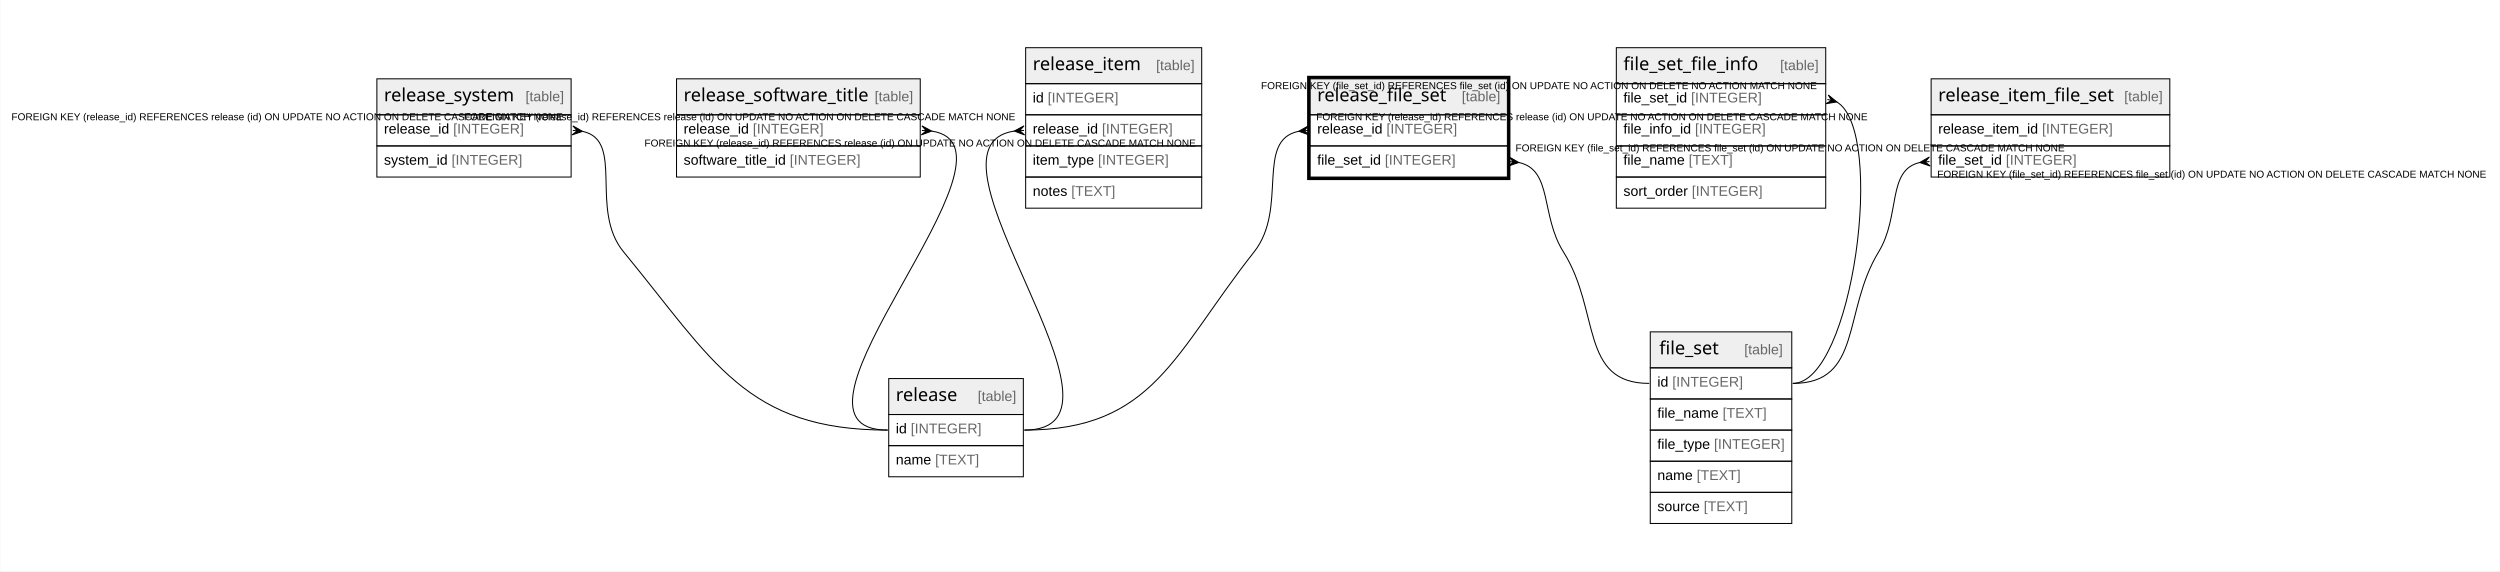
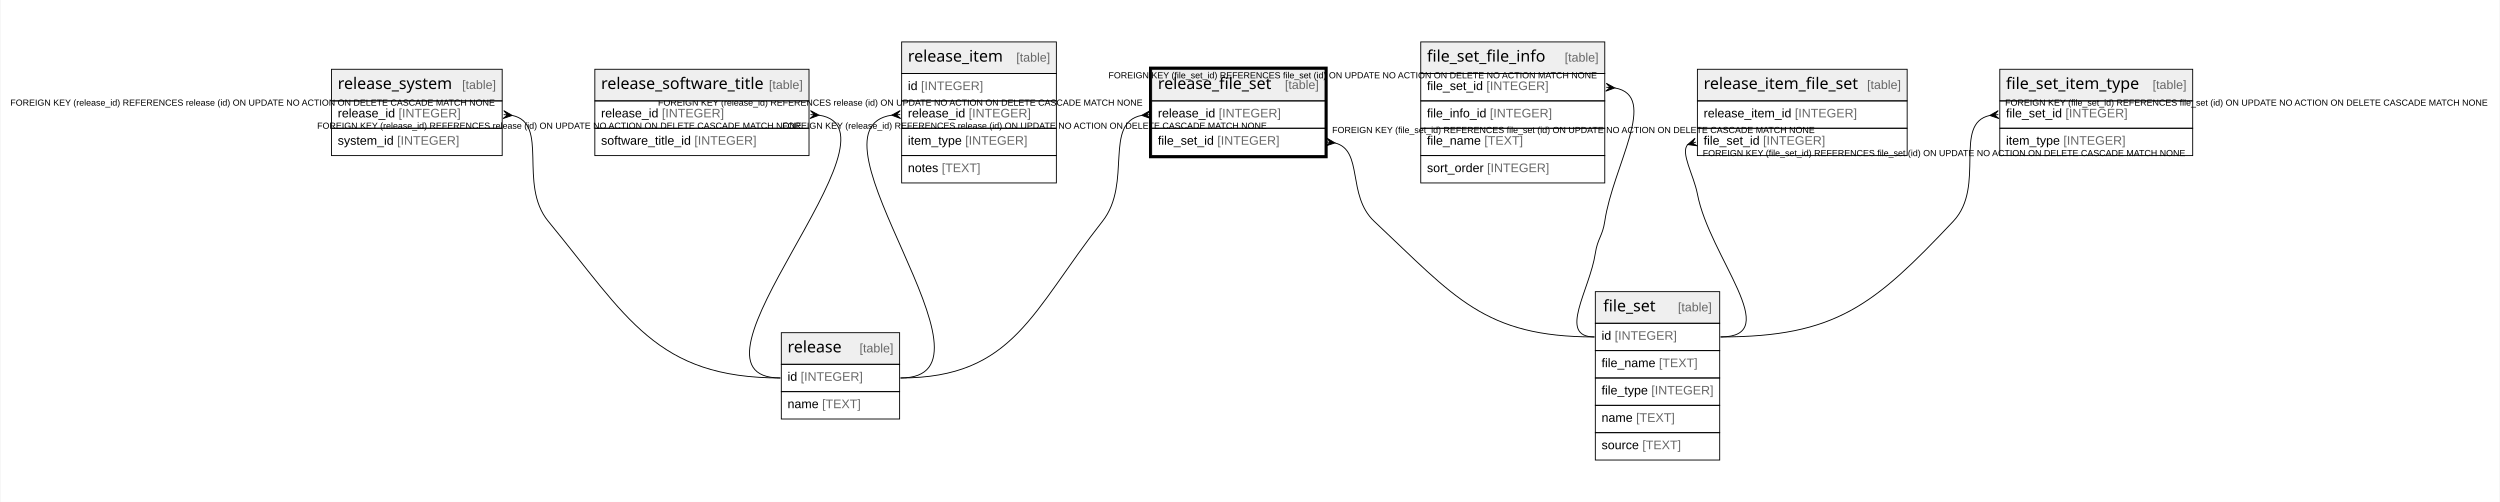
- <svg xmlns="http://www.w3.org/2000/svg" width="2473pt" height="565pt" viewBox="0.00 0.00 2473.34 565.20">
+ <svg xmlns="http://www.w3.org/2000/svg" width="2814pt" height="565pt" viewBox="0.00 0.00 2813.82 565.20">
  <g id="graph0" class="graph" transform="scale(1 1) rotate(0) translate(4 561.2)">
-     <polygon fill="white" stroke="none" points="-4,4 -4,-561.2 2469.34,-561.2 2469.34,4 -4,4" />
+     <polygon fill="white" stroke="none" points="-4,4 -4,-561.2 2809.82,-561.2 2809.82,4 -4,4" />
    <g id="node1" class="node">
      <polygon fill="#efefef" stroke="none" points="1292.18,-447.6 1292.18,-483.2 1487.37,-483.2 1487.37,-447.6 1292.18,-447.6" />
      <polygon fill="none" stroke="black" points="1292.18,-447.6 1292.18,-483.2 1487.37,-483.2 1487.37,-447.6 1292.18,-447.6" />
      <text text-anchor="start" x="1299.18" y="-461" font-family="Arial Bold" font-size="18.00">release_file_set</text>
      <text text-anchor="start" x="1411.12" y="-461" font-family="Arial" font-size="14.00">    </text>
      <text text-anchor="start" x="1442.23" y="-461" font-family="Arial" font-size="14.00" fill="#666666">[table]</text>
      <polygon fill="none" stroke="black" points="1292.18,-416.8 1292.18,-447.6 1487.37,-447.6 1487.37,-416.8 1292.18,-416.8" />
      <text text-anchor="start" x="1299.18" y="-429" font-family="Arial" font-size="14.00">release_id </text>
      <text text-anchor="start" x="1367.67" y="-429" font-family="Arial" font-size="14.00" fill="#666666">[INTEGER]</text>
      <polygon fill="none" stroke="black" points="1292.18,-386 1292.18,-416.8 1487.37,-416.8 1487.37,-386 1292.18,-386" />
      <text text-anchor="start" x="1299.18" y="-398.2" font-family="Arial" font-size="14.00">file_set_id </text>
      <text text-anchor="start" x="1366.11" y="-398.2" font-family="Arial" font-size="14.00" fill="#666666">[INTEGER]</text>
      <polygon fill="none" stroke="black" stroke-width="3" points="1290.68,-384.5 1290.68,-484.7 1488.87,-484.7 1488.87,-384.5 1290.68,-384.5" />
    </g>
    <g id="node2" class="node">
      <polygon fill="#efefef" stroke="none" points="875.17,-151 875.17,-186.6 1008.38,-186.6 1008.38,-151 875.17,-151" />
      <polygon fill="none" stroke="black" points="875.17,-151 875.17,-186.6 1008.38,-186.6 1008.38,-151 875.17,-151" />
      <text text-anchor="start" x="882.17" y="-164.4" font-family="Arial Bold" font-size="18.00">release</text>
      <text text-anchor="start" x="932.13" y="-164.4" font-family="Arial" font-size="14.00">    </text>
      <text text-anchor="start" x="963.24" y="-164.4" font-family="Arial" font-size="14.00" fill="#666666">[table]</text>
      <polygon fill="none" stroke="black" points="875.17,-120.2 875.17,-151 1008.38,-151 1008.38,-120.2 875.17,-120.2" />
      <text text-anchor="start" x="882.17" y="-132.4" font-family="Arial" font-size="14.00">id </text>
      <text text-anchor="start" x="896.95" y="-132.4" font-family="Arial" font-size="14.00" fill="#666666">[INTEGER]</text>
      <polygon fill="none" stroke="black" points="875.17,-89.4 875.17,-120.2 1008.38,-120.2 1008.38,-89.4 875.17,-89.4" />
      <text text-anchor="start" x="882.17" y="-101.6" font-family="Arial" font-size="14.00">name </text>
      <text text-anchor="start" x="921.08" y="-101.6" font-family="Arial" font-size="14.00" fill="#666666">[TEXT]</text>
    </g>
    <g id="edge1" class="edge">
      <path fill="none" stroke="black" d="M1281.03,-431.3C1237.45,-422.76 1270.76,-355.07 1236.77,-312 1157.54,-211.59 1137.29,-135.6 1009.38,-135.6" />
      <polygon fill="black" stroke="black" points="1280.88,-431.29 1290.45,-436.65 1286.2,-431.76 1290.51,-432.14 1290.51,-432.14 1290.51,-432.14 1286.2,-431.76 1291.24,-427.69 1280.88,-431.29" />
-       <text text-anchor="start" x="1298.18" y="-442.2" font-family="Arial" font-size="10.00">FOREIGN KEY (release_id) REFERENCES release (id) ON UPDATE NO ACTION ON DELETE CASCADE MATCH NONE</text>
+       <text text-anchor="start" x="736.3" y="-442.2" font-family="Arial" font-size="10.00">FOREIGN KEY (release_id) REFERENCES release (id) ON UPDATE NO ACTION ON DELETE CASCADE MATCH NONE</text>
    </g>
    <g id="node6" class="node">
-       <polygon fill="#efefef" stroke="none" points="1628.75,-197.2 1628.75,-232.8 1768.79,-232.8 1768.79,-197.2 1628.75,-197.2" />
-       <polygon fill="none" stroke="black" points="1628.75,-197.2 1628.75,-232.8 1768.79,-232.8 1768.79,-197.2 1628.75,-197.2" />
-       <text text-anchor="start" x="1637.66" y="-210.6" font-family="Arial Bold" font-size="18.00">file_set</text>
-       <text text-anchor="start" x="1690.64" y="-210.6" font-family="Arial" font-size="14.00">    </text>
-       <text text-anchor="start" x="1721.75" y="-210.6" font-family="Arial" font-size="14.00" fill="#666666">[table]</text>
-       <polygon fill="none" stroke="black" points="1628.75,-166.4 1628.75,-197.2 1768.79,-197.2 1768.79,-166.4 1628.75,-166.4" />
-       <text text-anchor="start" x="1635.75" y="-178.6" font-family="Arial" font-size="14.00">id </text>
-       <text text-anchor="start" x="1650.54" y="-178.6" font-family="Arial" font-size="14.00" fill="#666666">[INTEGER]</text>
-       <polygon fill="none" stroke="black" points="1628.75,-135.6 1628.75,-166.4 1768.79,-166.4 1768.79,-135.6 1628.75,-135.6" />
-       <text text-anchor="start" x="1635.75" y="-147.8" font-family="Arial" font-size="14.00">file_name </text>
-       <text text-anchor="start" x="1700.35" y="-147.8" font-family="Arial" font-size="14.00" fill="#666666">[TEXT]</text>
-       <polygon fill="none" stroke="black" points="1628.75,-104.8 1628.75,-135.6 1768.79,-135.6 1768.79,-104.8 1628.75,-104.8" />
-       <text text-anchor="start" x="1635.75" y="-117" font-family="Arial" font-size="14.00">file_type </text>
-       <text text-anchor="start" x="1691.79" y="-117" font-family="Arial" font-size="14.00" fill="#666666">[INTEGER]</text>
-       <polygon fill="none" stroke="black" points="1628.75,-74 1628.75,-104.8 1768.79,-104.8 1768.79,-74 1628.75,-74" />
-       <text text-anchor="start" x="1635.75" y="-86.2" font-family="Arial" font-size="14.00">name </text>
-       <text text-anchor="start" x="1674.66" y="-86.2" font-family="Arial" font-size="14.00" fill="#666666">[TEXT]</text>
-       <polygon fill="none" stroke="black" points="1628.75,-43.2 1628.75,-74 1768.79,-74 1768.79,-43.2 1628.75,-43.2" />
-       <text text-anchor="start" x="1635.75" y="-55.4" font-family="Arial" font-size="14.00">source </text>
-       <text text-anchor="start" x="1681.66" y="-55.4" font-family="Arial" font-size="14.00" fill="#666666">[TEXT]</text>
+       <polygon fill="#efefef" stroke="none" points="1791.75,-197.2 1791.75,-232.8 1931.79,-232.8 1931.79,-197.2 1791.75,-197.2" />
+       <polygon fill="none" stroke="black" points="1791.75,-197.2 1791.75,-232.8 1931.79,-232.8 1931.79,-197.2 1791.75,-197.2" />
+       <text text-anchor="start" x="1800.66" y="-210.6" font-family="Arial Bold" font-size="18.00">file_set</text>
+       <text text-anchor="start" x="1853.64" y="-210.6" font-family="Arial" font-size="14.00">    </text>
+       <text text-anchor="start" x="1884.75" y="-210.6" font-family="Arial" font-size="14.00" fill="#666666">[table]</text>
+       <polygon fill="none" stroke="black" points="1791.75,-166.4 1791.75,-197.2 1931.79,-197.2 1931.79,-166.4 1791.75,-166.4" />
+       <text text-anchor="start" x="1798.75" y="-178.6" font-family="Arial" font-size="14.00">id </text>
+       <text text-anchor="start" x="1813.54" y="-178.6" font-family="Arial" font-size="14.00" fill="#666666">[INTEGER]</text>
+       <polygon fill="none" stroke="black" points="1791.75,-135.6 1791.75,-166.4 1931.79,-166.4 1931.79,-135.6 1791.75,-135.6" />
+       <text text-anchor="start" x="1798.75" y="-147.8" font-family="Arial" font-size="14.00">file_name </text>
+       <text text-anchor="start" x="1863.35" y="-147.8" font-family="Arial" font-size="14.00" fill="#666666">[TEXT]</text>
+       <polygon fill="none" stroke="black" points="1791.75,-104.8 1791.75,-135.6 1931.79,-135.6 1931.79,-104.8 1791.75,-104.8" />
+       <text text-anchor="start" x="1798.75" y="-117" font-family="Arial" font-size="14.00">file_type </text>
+       <text text-anchor="start" x="1854.79" y="-117" font-family="Arial" font-size="14.00" fill="#666666">[INTEGER]</text>
+       <polygon fill="none" stroke="black" points="1791.75,-74 1791.75,-104.8 1931.79,-104.8 1931.79,-74 1791.75,-74" />
+       <text text-anchor="start" x="1798.75" y="-86.2" font-family="Arial" font-size="14.00">name </text>
+       <text text-anchor="start" x="1837.66" y="-86.2" font-family="Arial" font-size="14.00" fill="#666666">[TEXT]</text>
+       <polygon fill="none" stroke="black" points="1791.75,-43.2 1791.75,-74 1931.79,-74 1931.79,-43.2 1791.75,-43.2" />
+       <text text-anchor="start" x="1798.75" y="-55.4" font-family="Arial" font-size="14.00">source </text>
+       <text text-anchor="start" x="1844.66" y="-55.4" font-family="Arial" font-size="14.00" fill="#666666">[TEXT]</text>
    </g>
    <g id="edge5" class="edge">
-       <path fill="none" stroke="black" d="M1498.59,-400.42C1532.39,-393.26 1520.01,-348.12 1542.77,-312 1579.62,-253.54 1558.65,-181.8 1627.75,-181.8" />
-       <polygon fill="black" stroke="black" points="1498.66,-400.42 1488.28,-396.89 1493.35,-400.92 1489.04,-401.34 1489.04,-401.34 1489.04,-401.34 1493.35,-400.92 1489.13,-405.85 1498.66,-400.42" />
+       <path fill="none" stroke="black" d="M1498.43,-400.28C1531.02,-392.13 1511.64,-341.22 1542.77,-312 1633.53,-226.8 1666.27,-181.8 1790.75,-181.8" />
+       <polygon fill="black" stroke="black" points="1498.64,-400.26 1488.21,-396.89 1493.34,-400.85 1489.04,-401.33 1489.04,-401.33 1489.04,-401.33 1493.34,-400.85 1489.2,-405.84 1498.64,-400.26" />
      <text text-anchor="start" x="1495.37" y="-411.4" font-family="Arial" font-size="10.00">FOREIGN KEY (file_set_id) REFERENCES file_set (id) ON UPDATE NO ACTION ON DELETE CASCADE MATCH NONE</text>
    </g>
    <g id="node3" class="node">
      <polygon fill="#efefef" stroke="none" points="368.67,-447.6 368.67,-483.2 560.88,-483.2 560.88,-447.6 368.67,-447.6" />
      <polygon fill="none" stroke="black" points="368.67,-447.6 368.67,-483.2 560.88,-483.2 560.88,-447.6 368.67,-447.6" />
      <text text-anchor="start" x="375.67" y="-461" font-family="Arial Bold" font-size="18.00">release_system</text>
      <text text-anchor="start" x="484.63" y="-461" font-family="Arial" font-size="14.00">    </text>
      <text text-anchor="start" x="515.74" y="-461" font-family="Arial" font-size="14.00" fill="#666666">[table]</text>
      <polygon fill="none" stroke="black" points="368.67,-416.8 368.67,-447.6 560.88,-447.6 560.88,-416.8 368.67,-416.8" />
      <text text-anchor="start" x="375.67" y="-429" font-family="Arial" font-size="14.00">release_id </text>
      <text text-anchor="start" x="444.16" y="-429" font-family="Arial" font-size="14.00" fill="#666666">[INTEGER]</text>
      <polygon fill="none" stroke="black" points="368.67,-386 368.67,-416.8 560.88,-416.8 560.88,-386 368.67,-386" />
      <text text-anchor="start" x="375.67" y="-398.2" font-family="Arial" font-size="14.00">system_id </text>
      <text text-anchor="start" x="442.58" y="-398.2" font-family="Arial" font-size="14.00" fill="#666666">[INTEGER]</text>
    </g>
    <g id="edge2" class="edge">
      <path fill="none" stroke="black" d="M572.14,-431.23C614.41,-422.32 578.35,-353.81 612.77,-312 701.86,-203.8 734.01,-135.6 874.17,-135.6" />
      <polygon fill="black" stroke="black" points="572.17,-431.23 561.79,-427.69 566.86,-431.73 562.55,-432.14 562.55,-432.14 562.55,-432.14 566.86,-431.73 562.64,-436.65 572.17,-431.23" />
      <text text-anchor="start" x="7" y="-442.2" font-family="Arial" font-size="10.00">FOREIGN KEY (release_id) REFERENCES release (id) ON UPDATE NO ACTION ON DELETE CASCADE MATCH NONE</text>
    </g>
    <g id="node4" class="node">
      <polygon fill="#efefef" stroke="none" points="665.19,-447.6 665.19,-483.2 906.36,-483.2 906.36,-447.6 665.19,-447.6" />
      <polygon fill="none" stroke="black" points="665.19,-447.6 665.19,-483.2 906.36,-483.2 906.36,-447.6 665.19,-447.6" />
      <text text-anchor="start" x="672.19" y="-461" font-family="Arial Bold" font-size="18.00">release_software_title</text>
      <text text-anchor="start" x="830.11" y="-461" font-family="Arial" font-size="14.00">    </text>
      <text text-anchor="start" x="861.23" y="-461" font-family="Arial" font-size="14.00" fill="#666666">[table]</text>
      <polygon fill="none" stroke="black" points="665.19,-416.8 665.19,-447.6 906.36,-447.6 906.36,-416.8 665.19,-416.8" />
      <text text-anchor="start" x="672.19" y="-429" font-family="Arial" font-size="14.00">release_id </text>
      <text text-anchor="start" x="740.68" y="-429" font-family="Arial" font-size="14.00" fill="#666666">[INTEGER]</text>
      <polygon fill="none" stroke="black" points="665.19,-386 665.19,-416.8 906.36,-416.8 906.36,-386 665.19,-386" />
      <text text-anchor="start" x="672.19" y="-398.2" font-family="Arial" font-size="14.00">software_title_id </text>
      <text text-anchor="start" x="777.24" y="-398.2" font-family="Arial" font-size="14.00" fill="#666666">[INTEGER]</text>
    </g>
    <g id="edge3" class="edge">
      <path fill="none" stroke="black" d="M917.61,-431.5C1023.45,-415.64 745.28,-135.6 874.17,-135.6" />
      <polygon fill="black" stroke="black" points="917.67,-431.5 907.39,-427.69 912.35,-431.86 908.03,-432.15 908.03,-432.15 908.03,-432.15 912.35,-431.86 908,-436.67 917.67,-431.5" />
-       <text text-anchor="start" x="633.42" y="-416.2" font-family="Arial" font-size="10.00">FOREIGN KEY (release_id) REFERENCES release (id) ON UPDATE NO ACTION ON DELETE CASCADE MATCH NONE</text>
+       <text text-anchor="start" x="352.48" y="-416.2" font-family="Arial" font-size="10.00">FOREIGN KEY (release_id) REFERENCES release (id) ON UPDATE NO ACTION ON DELETE CASCADE MATCH NONE</text>
    </g>
    <g id="node5" class="node">
      <polygon fill="#efefef" stroke="none" points="1010.67,-478.4 1010.67,-514 1184.88,-514 1184.88,-478.4 1010.67,-478.4" />
      <polygon fill="none" stroke="black" points="1010.67,-478.4 1010.67,-514 1184.88,-514 1184.88,-478.4 1010.67,-478.4" />
      <text text-anchor="start" x="1017.67" y="-491.8" font-family="Arial Bold" font-size="18.00">release_item</text>
      <text text-anchor="start" x="1108.62" y="-491.8" font-family="Arial" font-size="14.00">    </text>
      <text text-anchor="start" x="1139.74" y="-491.8" font-family="Arial" font-size="14.00" fill="#666666">[table]</text>
      <polygon fill="none" stroke="black" points="1010.67,-447.6 1010.67,-478.4 1184.88,-478.4 1184.88,-447.6 1010.67,-447.6" />
      <text text-anchor="start" x="1017.67" y="-459.8" font-family="Arial" font-size="14.00">id </text>
      <text text-anchor="start" x="1032.46" y="-459.8" font-family="Arial" font-size="14.00" fill="#666666">[INTEGER]</text>
      <polygon fill="none" stroke="black" points="1010.67,-416.8 1010.67,-447.6 1184.88,-447.6 1184.88,-416.8 1010.67,-416.8" />
      <text text-anchor="start" x="1017.67" y="-429" font-family="Arial" font-size="14.00">release_id </text>
      <text text-anchor="start" x="1086.16" y="-429" font-family="Arial" font-size="14.00" fill="#666666">[INTEGER]</text>
      <polygon fill="none" stroke="black" points="1010.67,-386 1010.67,-416.8 1184.88,-416.8 1184.88,-386 1010.67,-386" />
      <text text-anchor="start" x="1017.67" y="-398.2" font-family="Arial" font-size="14.00">item_type </text>
      <text text-anchor="start" x="1082.26" y="-398.2" font-family="Arial" font-size="14.00" fill="#666666">[INTEGER]</text>
      <polygon fill="none" stroke="black" points="1010.67,-355.2 1010.67,-386 1184.88,-386 1184.88,-355.2 1010.67,-355.2" />
      <text text-anchor="start" x="1017.67" y="-367.4" font-family="Arial" font-size="14.00">notes </text>
      <text text-anchor="start" x="1055.81" y="-367.4" font-family="Arial" font-size="14.00" fill="#666666">[TEXT]</text>
    </g>
    <g id="edge4" class="edge">
      <path fill="none" stroke="black" d="M999.41,-431.5C892.45,-415.64 1137.47,-135.6 1009.38,-135.6" />
      <polygon fill="black" stroke="black" points="999.36,-431.5 1009.03,-436.67 1004.68,-431.86 1009,-432.15 1009,-432.15 1009,-432.15 1004.68,-431.86 1009.64,-427.69 999.36,-431.5" />
-       <text text-anchor="start" x="454.79" y="-442.2" font-family="Arial" font-size="10.00">FOREIGN KEY (release_id) REFERENCES release (id) ON UPDATE NO ACTION ON DELETE CASCADE MATCH NONE</text>
+       <text text-anchor="start" x="876.2" y="-416.2" font-family="Arial" font-size="10.00">FOREIGN KEY (release_id) REFERENCES release (id) ON UPDATE NO ACTION ON DELETE CASCADE MATCH NONE</text>
    </g>
    <g id="node7" class="node">
      <polygon fill="#efefef" stroke="none" points="1595.17,-478.4 1595.17,-514 1802.38,-514 1802.38,-478.4 1595.17,-478.4" />
      <polygon fill="none" stroke="black" points="1595.17,-478.4 1595.17,-514 1802.38,-514 1802.38,-478.4 1595.17,-478.4" />
      <text text-anchor="start" x="1602.17" y="-491.8" font-family="Arial Bold" font-size="18.00">file_set_file_info</text>
      <text text-anchor="start" x="1726.13" y="-491.8" font-family="Arial" font-size="14.00">    </text>
      <text text-anchor="start" x="1757.24" y="-491.8" font-family="Arial" font-size="14.00" fill="#666666">[table]</text>
      <polygon fill="none" stroke="black" points="1595.17,-447.6 1595.17,-478.4 1802.38,-478.4 1802.38,-447.6 1595.17,-447.6" />
      <text text-anchor="start" x="1602.17" y="-459.8" font-family="Arial" font-size="14.00">file_set_id </text>
      <text text-anchor="start" x="1669.1" y="-459.8" font-family="Arial" font-size="14.00" fill="#666666">[INTEGER]</text>
      <polygon fill="none" stroke="black" points="1595.17,-416.8 1595.17,-447.6 1802.38,-447.6 1802.38,-416.8 1595.17,-416.8" />
      <text text-anchor="start" x="1602.17" y="-429" font-family="Arial" font-size="14.00">file_info_id </text>
      <text text-anchor="start" x="1672.99" y="-429" font-family="Arial" font-size="14.00" fill="#666666">[INTEGER]</text>
      <polygon fill="none" stroke="black" points="1595.17,-386 1595.17,-416.8 1802.38,-416.8 1802.38,-386 1595.17,-386" />
      <text text-anchor="start" x="1602.17" y="-398.2" font-family="Arial" font-size="14.00">file_name </text>
      <text text-anchor="start" x="1666.76" y="-398.2" font-family="Arial" font-size="14.00" fill="#666666">[TEXT]</text>
      <polygon fill="none" stroke="black" points="1595.17,-355.2 1595.17,-386 1802.38,-386 1802.38,-355.2 1595.17,-355.2" />
      <text text-anchor="start" x="1602.17" y="-367.4" font-family="Arial" font-size="14.00">sort_order </text>
      <text text-anchor="start" x="1669.86" y="-367.4" font-family="Arial" font-size="14.00" fill="#666666">[INTEGER]</text>
    </g>
    <g id="edge6" class="edge">
-       <path fill="none" stroke="black" d="M1813.16,-460.4C1862.42,-432.05 1829.16,-181.8 1769.79,-181.8" />
-       <polygon fill="black" stroke="black" points="1813.37,-460.34 1802.55,-458.57 1808.21,-461.71 1804.03,-462.83 1804.03,-462.83 1804.03,-462.83 1808.21,-461.71 1804.86,-467.26 1813.37,-460.34" />
+       <path fill="none" stroke="black" d="M1813.61,-462.2C1864.05,-453.47 1811.65,-374.63 1802.38,-312 1799.94,-295.5 1794.23,-292.5 1791.75,-276 1785.54,-234.59 1748.88,-181.8 1790.75,-181.8" />
+       <polygon fill="black" stroke="black" points="1813.69,-462.2 1803.37,-458.49 1808.37,-462.61 1804.05,-462.95 1804.05,-462.95 1804.05,-462.95 1808.37,-462.61 1804.06,-467.46 1813.69,-462.2" />
      <text text-anchor="start" x="1243.52" y="-473" font-family="Arial" font-size="10.00">FOREIGN KEY (file_set_id) REFERENCES file_set (id) ON UPDATE NO ACTION ON DELETE NO ACTION MATCH NONE</text>
    </g>
    <g id="node8" class="node">
      <polygon fill="#efefef" stroke="none" points="1906.68,-447.6 1906.68,-483.2 2142.87,-483.2 2142.87,-447.6 1906.68,-447.6" />
      <polygon fill="none" stroke="black" points="1906.68,-447.6 1906.68,-483.2 2142.87,-483.2 2142.87,-447.6 1906.68,-447.6" />
      <text text-anchor="start" x="1913.68" y="-461" font-family="Arial Bold" font-size="18.00">release_item_file_set</text>
      <text text-anchor="start" x="2066.61" y="-461" font-family="Arial" font-size="14.00">    </text>
      <text text-anchor="start" x="2097.73" y="-461" font-family="Arial" font-size="14.00" fill="#666666">[table]</text>
      <polygon fill="none" stroke="black" points="1906.68,-416.8 1906.68,-447.6 2142.87,-447.6 2142.87,-416.8 1906.68,-416.8" />
      <text text-anchor="start" x="1913.68" y="-429" font-family="Arial" font-size="14.00">release_item_id </text>
      <text text-anchor="start" x="2016.41" y="-429" font-family="Arial" font-size="14.00" fill="#666666">[INTEGER]</text>
      <polygon fill="none" stroke="black" points="1906.68,-386 1906.68,-416.8 2142.87,-416.8 2142.87,-386 1906.68,-386" />
      <text text-anchor="start" x="1913.68" y="-398.2" font-family="Arial" font-size="14.00">file_set_id </text>
      <text text-anchor="start" x="1980.61" y="-398.2" font-family="Arial" font-size="14.00" fill="#666666">[INTEGER]</text>
    </g>
    <g id="edge7" class="edge">
-       <path fill="none" stroke="black" d="M1895.67,-400.42C1862.73,-393.21 1876.64,-347.83 1854.77,-312 1818.78,-253.02 1838.9,-181.8 1769.79,-181.8" />
-       <polygon fill="black" stroke="black" points="1895.4,-400.39 1904.91,-405.85 1900.71,-400.91 1905.02,-401.33 1905.02,-401.33 1905.02,-401.33 1900.71,-400.91 1905.79,-396.89 1895.4,-400.39" />
+       <path fill="none" stroke="black" d="M1895.93,-398.44C1887.04,-389.78 1902.68,-363.79 1906.68,-342.8 1920.25,-271.59 2005.29,-181.8 1932.79,-181.8" />
+       <polygon fill="black" stroke="black" points="1895.79,-398.4 1904.05,-405.61 1900.9,-399.95 1905.04,-401.21 1905.04,-401.21 1905.04,-401.21 1900.9,-399.95 1906.67,-397 1895.79,-398.4" />
      <text text-anchor="start" x="1912.68" y="-385.4" font-family="Arial" font-size="10.00">FOREIGN KEY (file_set_id) REFERENCES file_set (id) ON UPDATE NO ACTION ON DELETE CASCADE MATCH NONE</text>
+     </g>
+     <g id="node9" class="node">
+       <polygon fill="#efefef" stroke="none" points="2247.17,-447.6 2247.17,-483.2 2464.38,-483.2 2464.38,-447.6 2247.17,-447.6" />
+       <polygon fill="none" stroke="black" points="2247.17,-447.6 2247.17,-483.2 2464.38,-483.2 2464.38,-447.6 2247.17,-447.6" />
+       <text text-anchor="start" x="2254.17" y="-461" font-family="Arial Bold" font-size="18.00">file_set_item_type</text>
+       <text text-anchor="start" x="2388.13" y="-461" font-family="Arial" font-size="14.00">    </text>
+       <text text-anchor="start" x="2419.25" y="-461" font-family="Arial" font-size="14.00" fill="#666666">[table]</text>
+       <polygon fill="none" stroke="black" points="2247.17,-416.8 2247.17,-447.6 2464.38,-447.6 2464.38,-416.8 2247.17,-416.8" />
+       <text text-anchor="start" x="2254.17" y="-429" font-family="Arial" font-size="14.00">file_set_id </text>
+       <text text-anchor="start" x="2321.1" y="-429" font-family="Arial" font-size="14.00" fill="#666666">[INTEGER]</text>
+       <polygon fill="none" stroke="black" points="2247.17,-386 2247.17,-416.8 2464.38,-416.8 2464.38,-386 2247.17,-386" />
+       <text text-anchor="start" x="2254.17" y="-398.2" font-family="Arial" font-size="14.00">item_type </text>
+       <text text-anchor="start" x="2318.75" y="-398.2" font-family="Arial" font-size="14.00" fill="#666666">[INTEGER]</text>
+     </g>
+     <g id="edge8" class="edge">
+       <path fill="none" stroke="black" d="M2235.92,-431.2C2193.87,-422 2232.02,-351.44 2194.77,-312 2105.5,-217.47 2062.82,-181.8 1932.79,-181.8" />
+       <polygon fill="black" stroke="black" points="2235.88,-431.2 2245.4,-436.65 2241.19,-431.72 2245.5,-432.14 2245.5,-432.14 2245.5,-432.14 2241.19,-431.72 2246.27,-427.69 2235.88,-431.2" />
+       <text text-anchor="start" x="2253.17" y="-442.2" font-family="Arial" font-size="10.00">FOREIGN KEY (file_set_id) REFERENCES file_set (id) ON UPDATE NO ACTION ON DELETE CASCADE MATCH NONE</text>
    </g>
  </g>
</svg>
